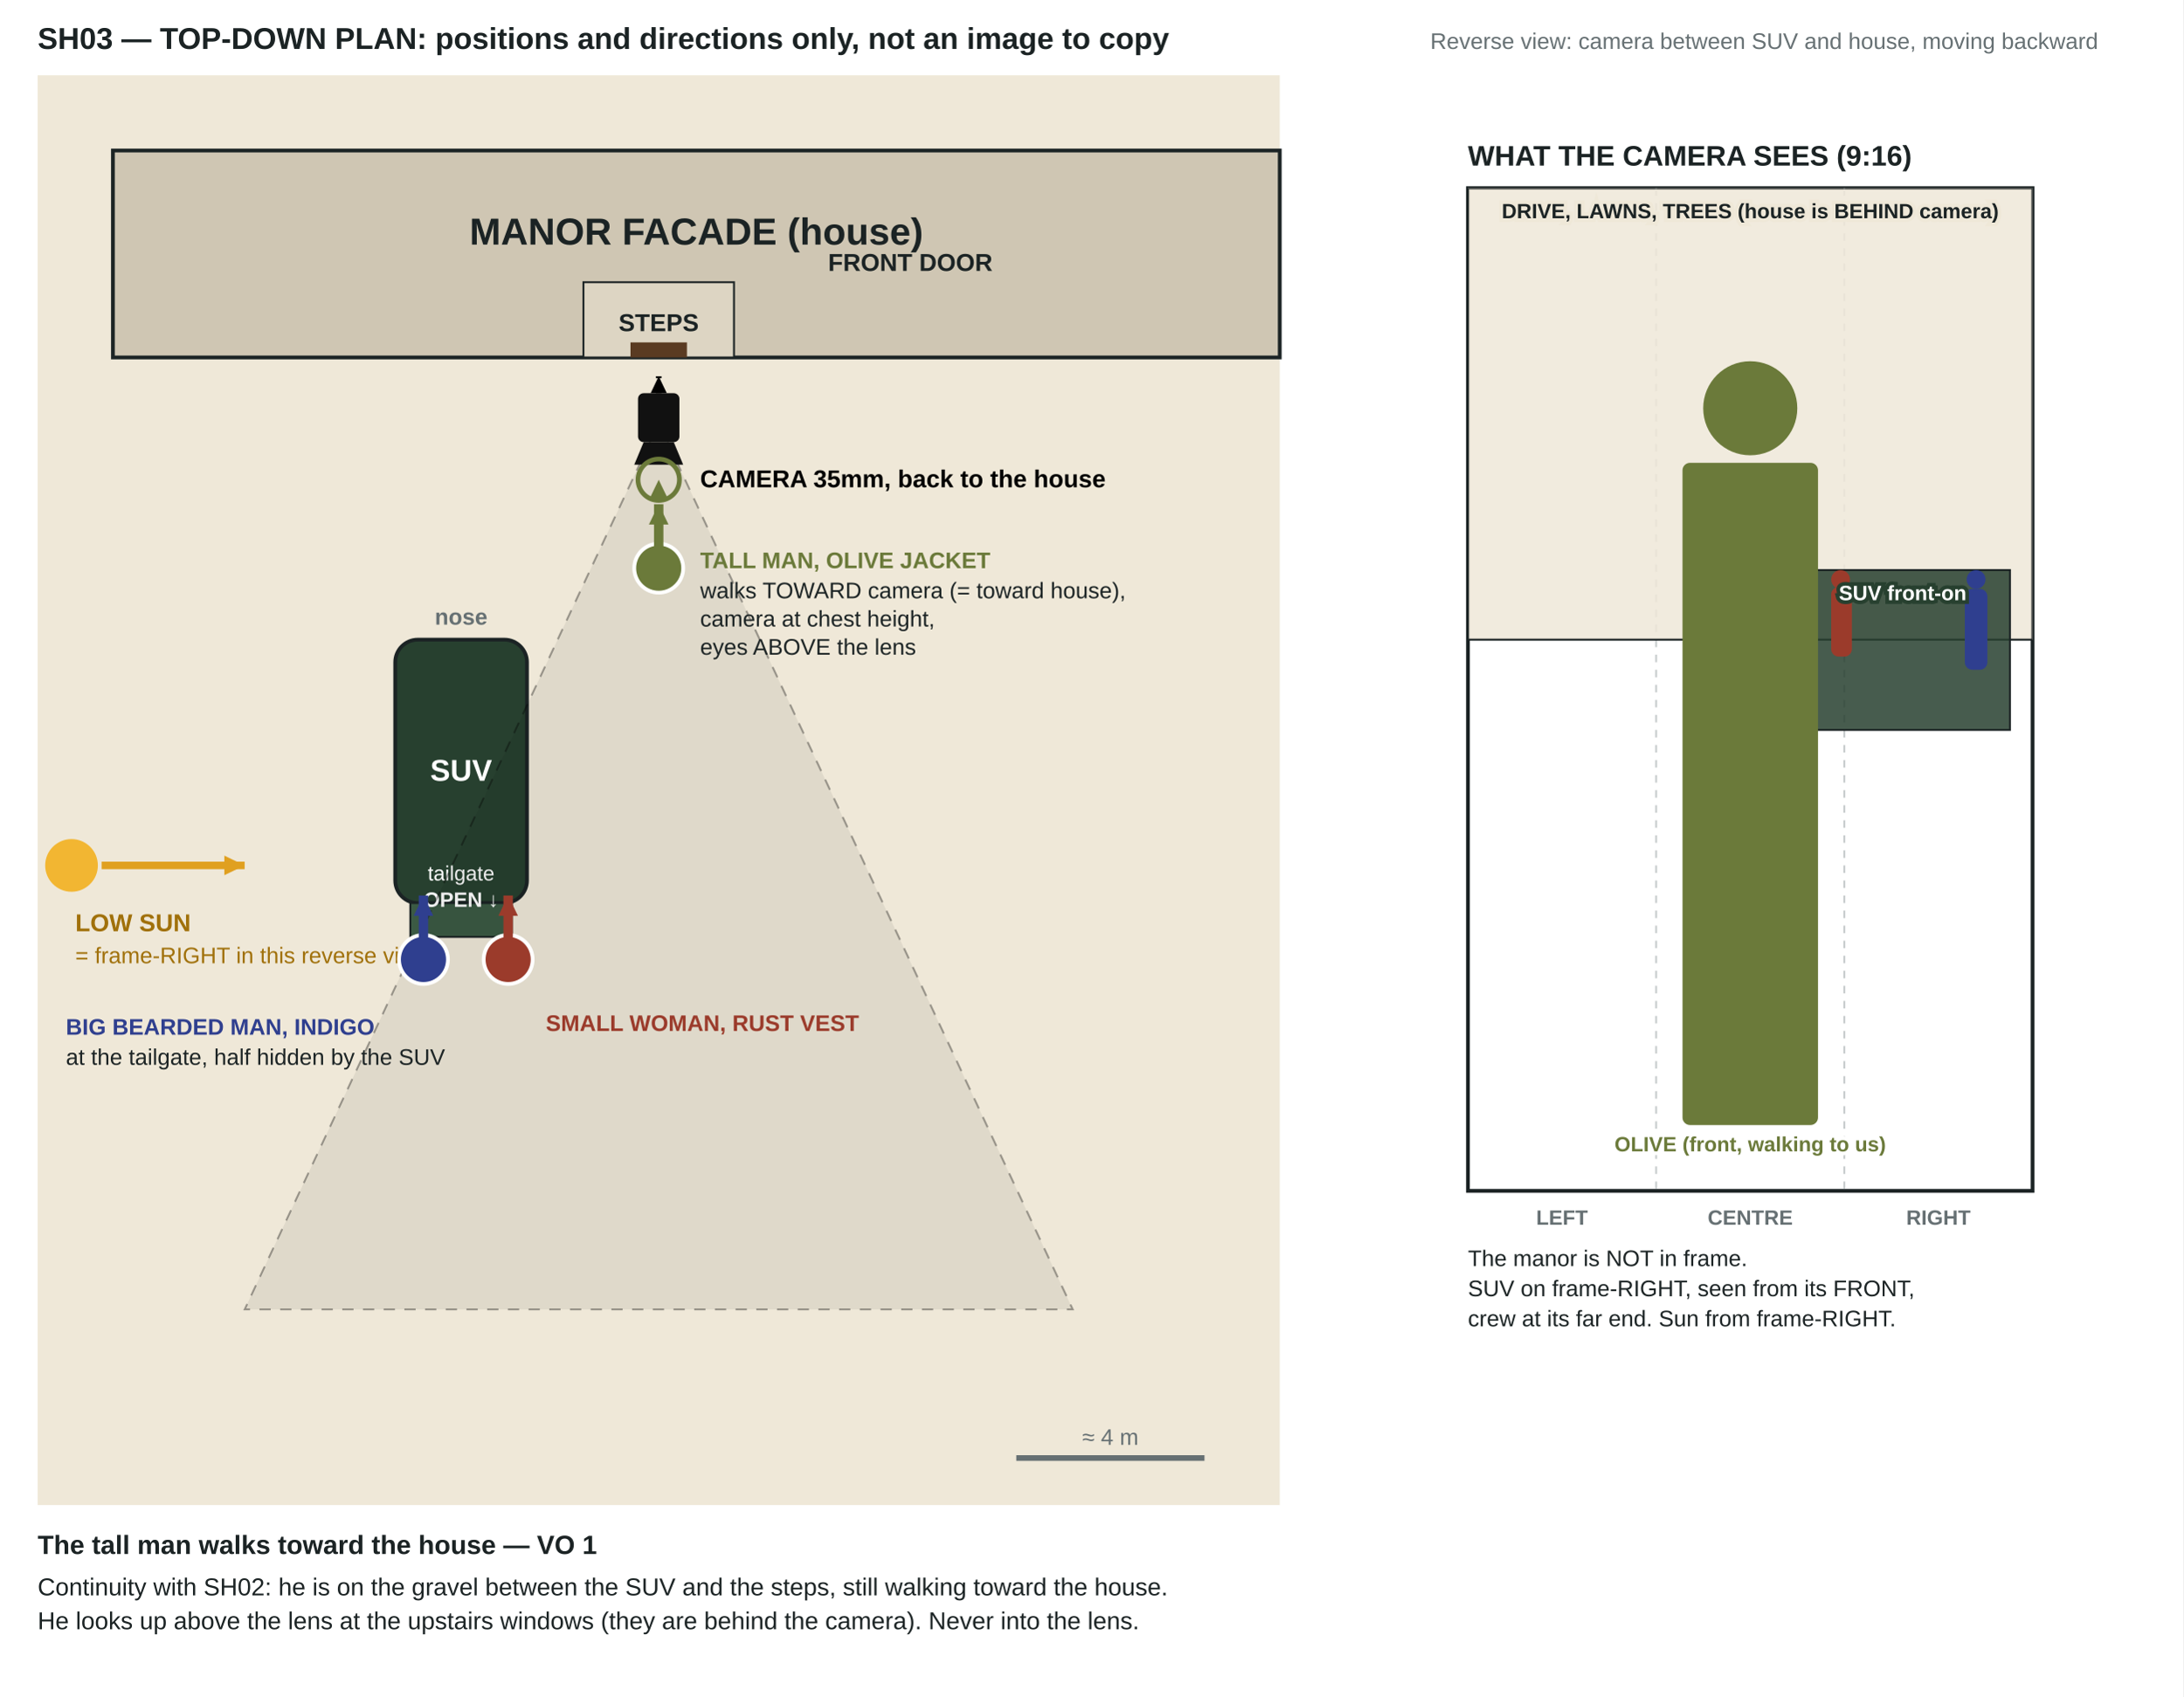
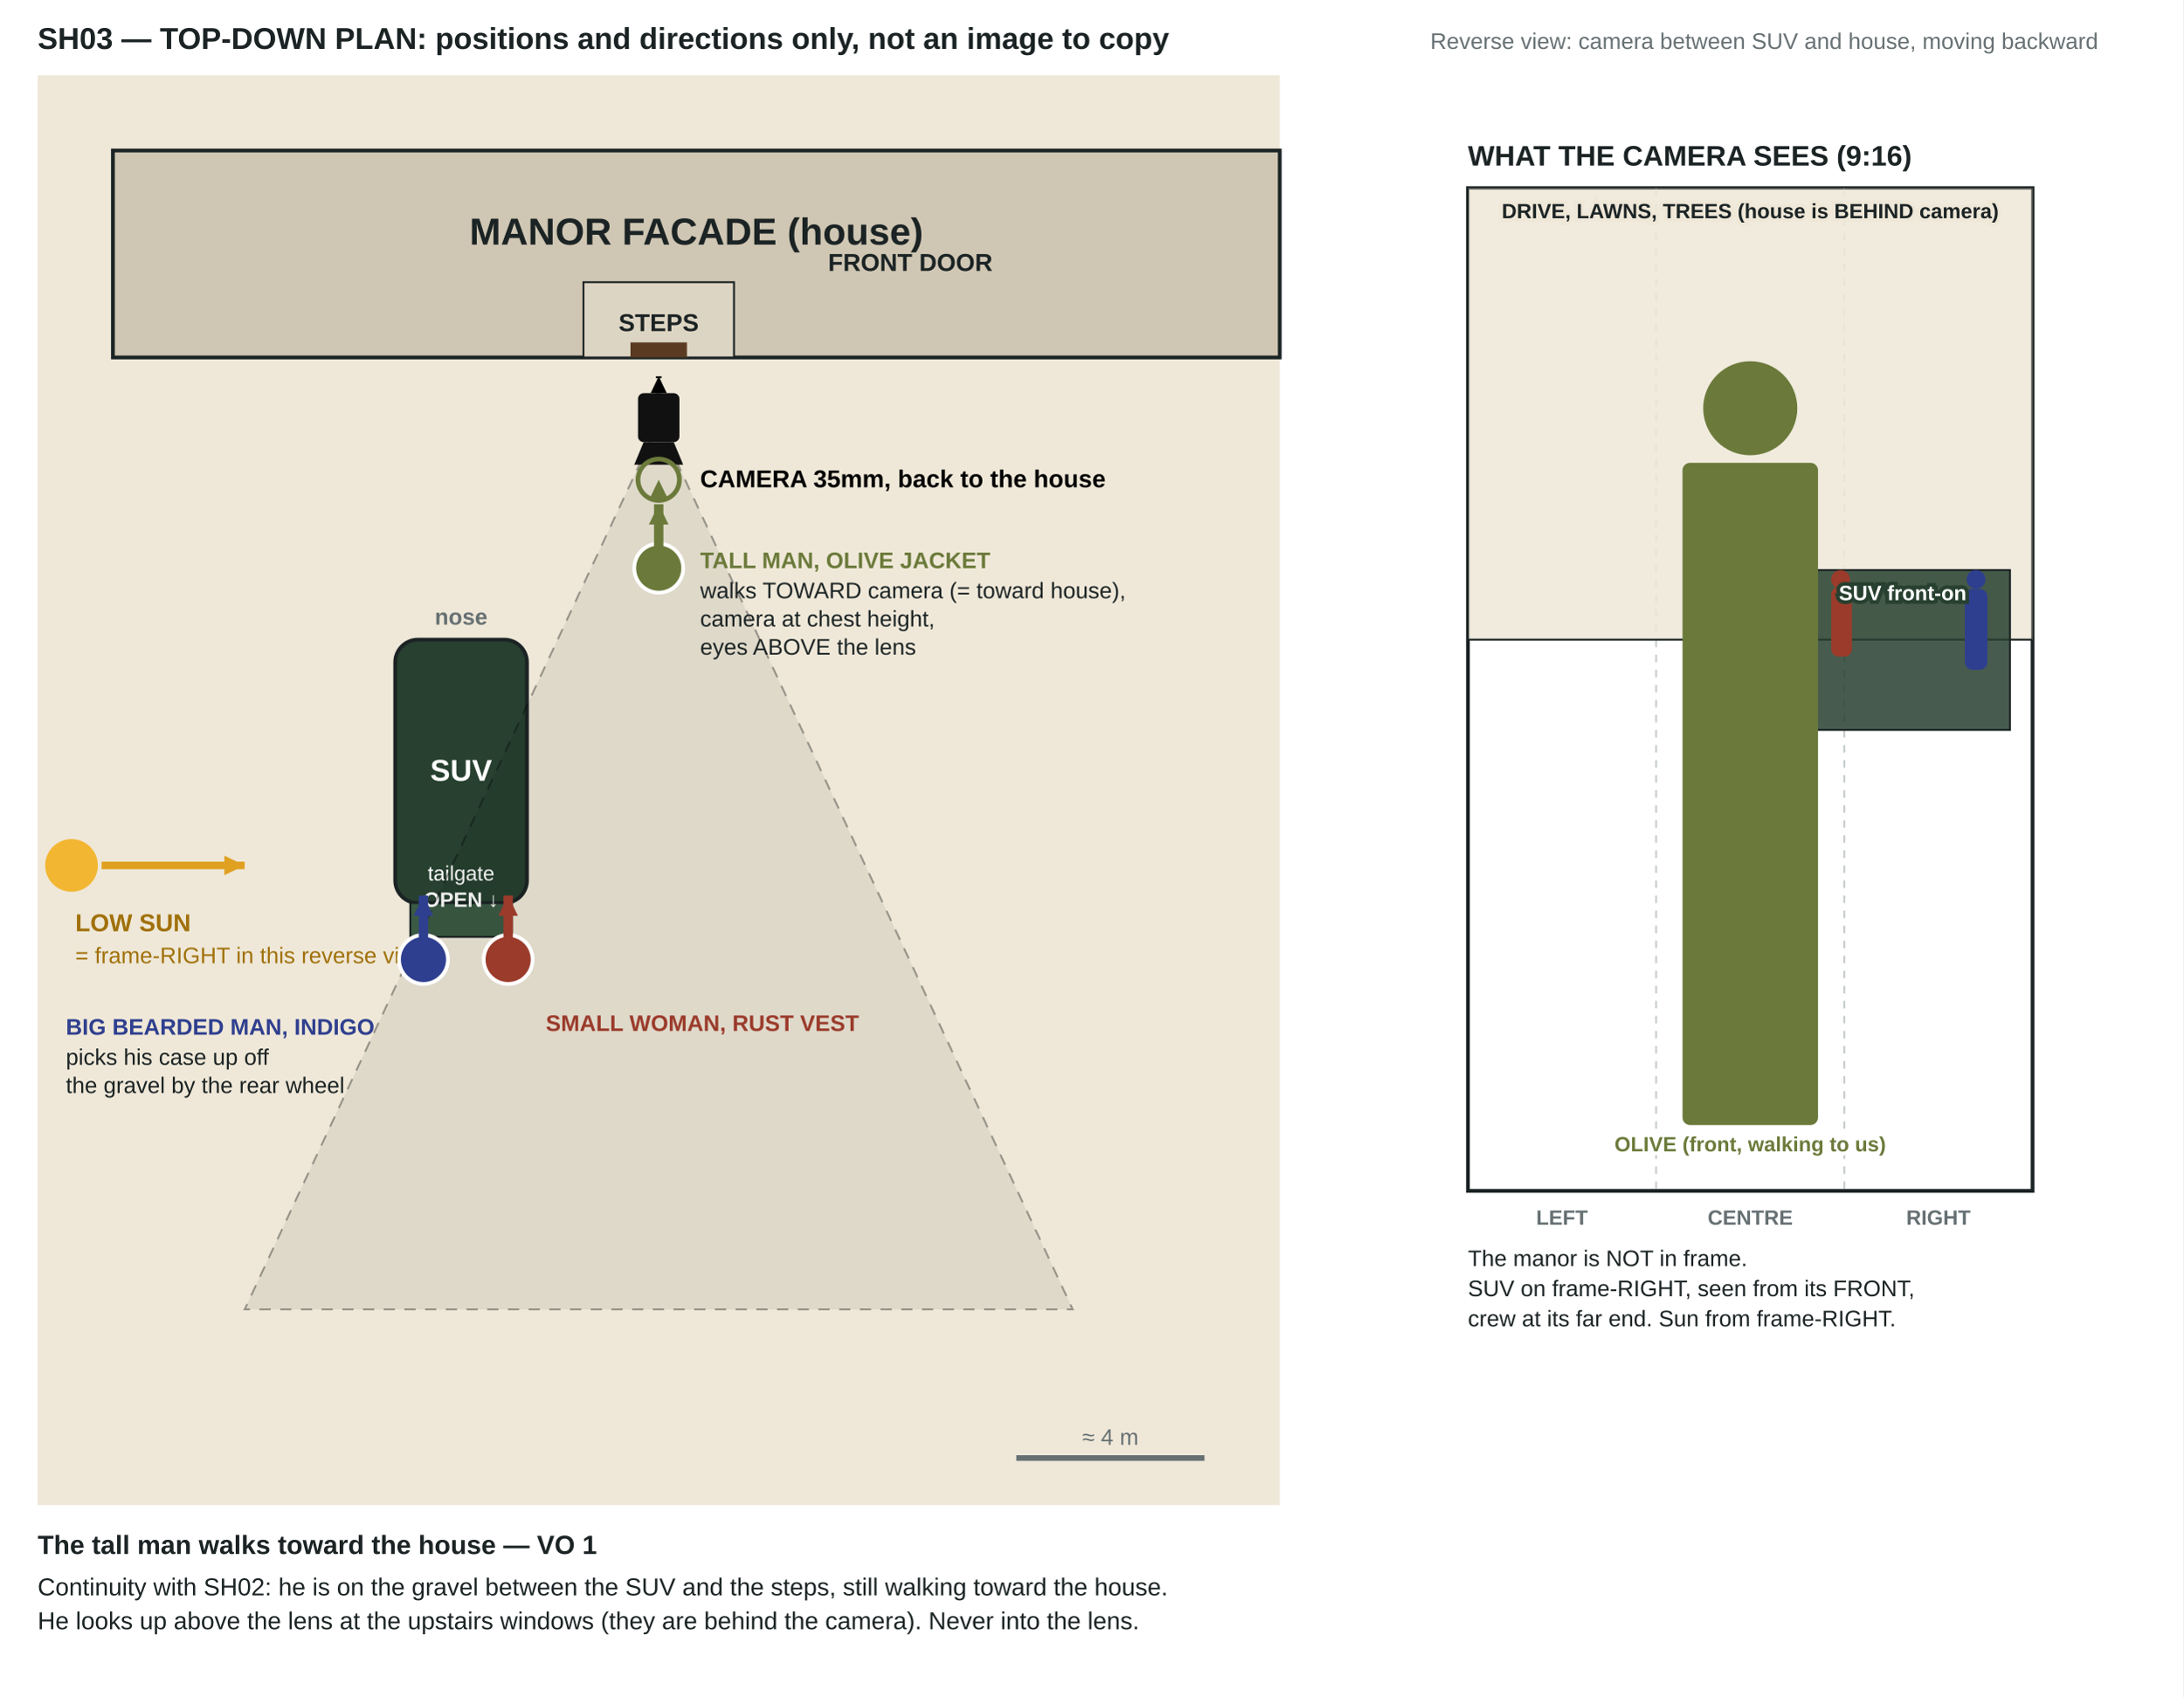
<svg xmlns="http://www.w3.org/2000/svg" width="1160" height="902" viewBox="0 0 1160 902">
  <rect width="100%" height="100%" fill="#ffffff" />
  <g transform="translate(20,40)">
    <rect x="0" y="0" width="660" height="760" fill="#efe8d8" />
    <rect x="40" y="40" width="620" height="110" fill="#cfc6b3" stroke="#1b2324" stroke-width="2" />
    <text x="350" y="90" font-size="20" fill="#1b2324" text-anchor="middle" font-weight="700" font-family="Arial, Helvetica, sans-serif">MANOR FACADE (house)</text>
    <rect x="290" y="110" width="80" height="40" fill="#ddd5c3" stroke="#1b2324" />
    <text x="330" y="136" font-size="13" fill="#1b2324" text-anchor="middle" font-weight="600" font-family="Arial, Helvetica, sans-serif">STEPS</text>
    <rect x="315" y="142" width="30" height="8" fill="#5a3b22" />
    <text x="420" y="104" font-size="13" fill="#1b2324" text-anchor="start" font-weight="600" font-family="Arial, Helvetica, sans-serif">FRONT DOOR</text>
    <rect x="190" y="300" width="70" height="140" rx="12" fill="#27402f" stroke="#1b2324" stroke-width="2" />
    <rect x="198" y="440" width="54" height="18" fill="#3b5a44" stroke="#1b2324" />
    <text x="225.0" y="375.0" font-size="16" fill="#ffffff" text-anchor="middle" font-weight="700" font-family="Arial, Helvetica, sans-serif">SUV</text>
    <text x="225.0" y="292" font-size="12" fill="#667073" text-anchor="middle" font-weight="600" font-family="Arial, Helvetica, sans-serif">nose</text>
    <text x="225.0" y="428" font-size="11" fill="#ffffff" text-anchor="middle" font-weight="400" font-family="Arial, Helvetica, sans-serif">tailgate</text>
    <text x="225.0" y="442" font-size="11" fill="#ffffff" text-anchor="middle" font-weight="700" font-family="Arial, Helvetica, sans-serif">OPEN ↓</text>
    <circle cx="18" cy="420" r="14" fill="#f2b632" />
    <line x1="34" y1="420" x2="110" y2="420" stroke="#e0a020" stroke-width="4" />
    <polygon points="110,420 99.2,425.2 99.2,414.8" fill="#e0a020" />
    <text x="20" y="455" font-size="13" fill="#a0700a" text-anchor="start" font-weight="600" font-family="Arial, Helvetica, sans-serif">LOW SUN</text>
    <text x="20" y="472" font-size="12" fill="#a0700a" text-anchor="start" font-weight="400" font-family="Arial, Helvetica, sans-serif">= frame-RIGHT in this reverse view</text>
    <line x1="520" y1="735" x2="620" y2="735" stroke="#667073" stroke-width="3" />
    <text x="570" y="728" font-size="12" fill="#667073" text-anchor="middle" font-weight="400" font-family="Arial, Helvetica, sans-serif">≈ 4 m</text>
    <polygon points="330,185 550,656 110,656" fill="#000000" fill-opacity="0.07" stroke="#000" stroke-opacity="0.35" stroke-dasharray="6 5" />
    <line x1="330" y1="185" x2="330" y2="160" stroke="#000000" stroke-width="3" stroke-dasharray="4 4" />
    <polygon points="330,160 334.3,169.0 325.7,169.0" fill="#000000" />
    <g transform="translate(330,185) rotate(90)">
      <rect x="-16" y="-11" width="26" height="22" rx="3" fill="#111" />
      <polygon points="10,-8 22,-13 22,13 10,8" fill="#111" />
    </g>
    <text x="352" y="219" font-size="13" fill="#000" text-anchor="start" font-weight="700" font-family="Arial, Helvetica, sans-serif">CAMERA 35mm, back to the house</text>
    <line x1="330" y1="262" x2="330" y2="215" stroke="#6b7a3a" stroke-width="3" stroke-dasharray="7 5" />
    <polygon points="330,215 335.2,225.8 324.8,225.8" fill="#6b7a3a" />
    <circle cx="330" cy="215" r="11" fill="none" stroke="#6b7a3a" stroke-width="2.5" />
    <circle cx="330" cy="262" r="13" fill="#6b7a3a" stroke="#fff" stroke-width="2" />
    <line x1="330" y1="262" x2="330.0" y2="228.0" stroke="#6b7a3a" stroke-width="5" />
    <polygon points="330.0,228.0 335.2,238.8 324.8,238.8" fill="#6b7a3a" />
    <text x="352" y="262" font-size="12" fill="#6b7a3a" text-anchor="start" font-weight="700" font-family="Arial, Helvetica, sans-serif">TALL MAN, OLIVE JACKET</text>
    <text x="352" y="278" font-size="12" fill="#1b2324" text-anchor="start" font-weight="400" font-family="Arial, Helvetica, sans-serif">walks TOWARD camera (= toward house),</text>
    <text x="352" y="293" font-size="12" fill="#1b2324" text-anchor="start" font-weight="400" font-family="Arial, Helvetica, sans-serif">camera at chest height,</text>
    <text x="352" y="308" font-size="12" fill="#1b2324" text-anchor="start" font-weight="400" font-family="Arial, Helvetica, sans-serif">eyes ABOVE the lens</text>
    <circle cx="205" cy="470" r="13" fill="#2f3f8f" stroke="#fff" stroke-width="2" />
    <line x1="205" y1="470" x2="205.0" y2="436.0" stroke="#2f3f8f" stroke-width="5" />
    <polygon points="205.0,436.0 210.2,446.8 199.8,446.8" fill="#2f3f8f" />
    <text x="15" y="510" font-size="12" fill="#2f3f8f" text-anchor="start" font-weight="700" font-family="Arial, Helvetica, sans-serif">BIG BEARDED MAN, INDIGO</text>
-     <text x="15" y="526" font-size="12" fill="#1b2324" text-anchor="start" font-weight="400" font-family="Arial, Helvetica, sans-serif">at the tailgate, half hidden by the SUV</text>
+     <text x="15" y="526" font-size="12" fill="#1b2324" text-anchor="start" font-weight="400" font-family="Arial, Helvetica, sans-serif">picks his case up off</text>
+     <text x="15" y="541" font-size="12" fill="#1b2324" text-anchor="start" font-weight="400" font-family="Arial, Helvetica, sans-serif">the gravel by the rear wheel</text>
    <circle cx="250" cy="470" r="13" fill="#9b3b2b" stroke="#fff" stroke-width="2" />
    <line x1="250" y1="470" x2="250.0" y2="436.0" stroke="#9b3b2b" stroke-width="5" />
    <polygon points="250.0,436.0 255.2,446.8 244.8,446.8" fill="#9b3b2b" />
    <text x="270" y="508" font-size="12" fill="#9b3b2b" text-anchor="start" font-weight="700" font-family="Arial, Helvetica, sans-serif">SMALL WOMAN, RUST VEST</text>
    <text x="760" y="48" font-size="15" fill="#1b2324" text-anchor="start" font-weight="700" font-family="Arial, Helvetica, sans-serif">WHAT THE CAMERA SEES (9:16)</text>
    <rect x="760" y="60" width="300" height="533" fill="#ffffff" stroke="#1b2324" stroke-width="2" />
    <line x1="860" y1="60" x2="860" y2="593" stroke="#c8cccd" stroke-dasharray="4 4" />
    <line x1="960" y1="60" x2="960" y2="593" stroke="#c8cccd" stroke-dasharray="4 4" />
    <text x="810.0" y="611" font-size="11" fill="#667073" text-anchor="middle" font-weight="600" font-family="Arial, Helvetica, sans-serif">LEFT</text>
    <text x="910.0" y="611" font-size="11" fill="#667073" text-anchor="middle" font-weight="600" font-family="Arial, Helvetica, sans-serif">CENTRE</text>
    <text x="1010.0" y="611" font-size="11" fill="#667073" text-anchor="middle" font-weight="600" font-family="Arial, Helvetica, sans-serif">RIGHT</text>
    <clipPath id="frameclip">
      <rect x="760" y="60" width="300" height="533" />
    </clipPath>
    <g clip-path="url(#frameclip)">
      <rect x="760" y="60" width="300" height="240" fill="#efe8d8" fill-opacity="0.85" stroke="#1b2324" />
      <rect x="934" y="263" width="114" height="85" fill="#27402f" fill-opacity="0.85" stroke="#1b2324" />
      <circle cx="1030" cy="268" r="5" fill="#2f3f8f" />
      <rect x="1024" y="273" width="12" height="43" rx="4" fill="#2f3f8f" />
      <circle cx="958" cy="268" r="5" fill="#9b3b2b" />
      <rect x="953" y="272" width="11" height="37" rx="4" fill="#9b3b2b" />
      <circle cx="910" cy="177" r="25" fill="#6b7a3a" />
      <rect x="874" y="206" width="72" height="352" rx="4" fill="#6b7a3a" />
    </g>
    <text x="910" y="76" font-size="11" fill="#1b2324" text-anchor="middle" font-weight="700" font-family="Arial, Helvetica, sans-serif" paint-order="stroke" stroke="#efe8d8" stroke-width="4">DRIVE, LAWNS, TREES (house is BEHIND camera)</text>
    <text x="991" y="279" font-size="11" fill="#ffffff" text-anchor="middle" font-weight="700" font-family="Arial, Helvetica, sans-serif" paint-order="stroke" stroke="#27402f" stroke-width="4">SUV front-on</text>
    <text x="910" y="572" font-size="11" fill="#6b7a3a" text-anchor="middle" font-weight="700" font-family="Arial, Helvetica, sans-serif" paint-order="stroke" stroke="#ffffff" stroke-width="4">OLIVE (front, walking to us)</text>
    <text x="760" y="633" font-size="12" fill="#1b2324" text-anchor="start" font-weight="400" font-family="Arial, Helvetica, sans-serif">The manor is NOT in frame.</text>
    <text x="760" y="649" font-size="12" fill="#1b2324" text-anchor="start" font-weight="400" font-family="Arial, Helvetica, sans-serif">SUV on frame-RIGHT, seen from its FRONT,</text>
    <text x="760" y="665" font-size="12" fill="#1b2324" text-anchor="start" font-weight="400" font-family="Arial, Helvetica, sans-serif">crew at its far end. Sun from frame-RIGHT.</text>
  </g>
  <text x="20" y="26" font-size="16" fill="#1b2324" text-anchor="start" font-weight="700" font-family="Arial, Helvetica, sans-serif">SH03 — TOP-DOWN PLAN: positions and directions only, not an image to copy</text>
  <text x="20" y="826" font-size="14" fill="#1b2324" text-anchor="start" font-weight="700" font-family="Arial, Helvetica, sans-serif">The tall man walks toward the house — VO 1</text>
  <text x="760" y="26" font-size="12" fill="#667073" text-anchor="start" font-weight="400" font-family="Arial, Helvetica, sans-serif">Reverse view: camera between SUV and house, moving backward</text>
  <text x="20" y="848" font-size="13" fill="#1b2324" text-anchor="start" font-weight="400" font-family="Arial, Helvetica, sans-serif">Continuity with SH02: he is on the gravel between the SUV and the steps, still walking toward the house.</text>
  <text x="20" y="866" font-size="13" fill="#1b2324" text-anchor="start" font-weight="400" font-family="Arial, Helvetica, sans-serif">He looks up above the lens at the upstairs windows (they are behind the camera). Never into the lens.</text>
</svg>
